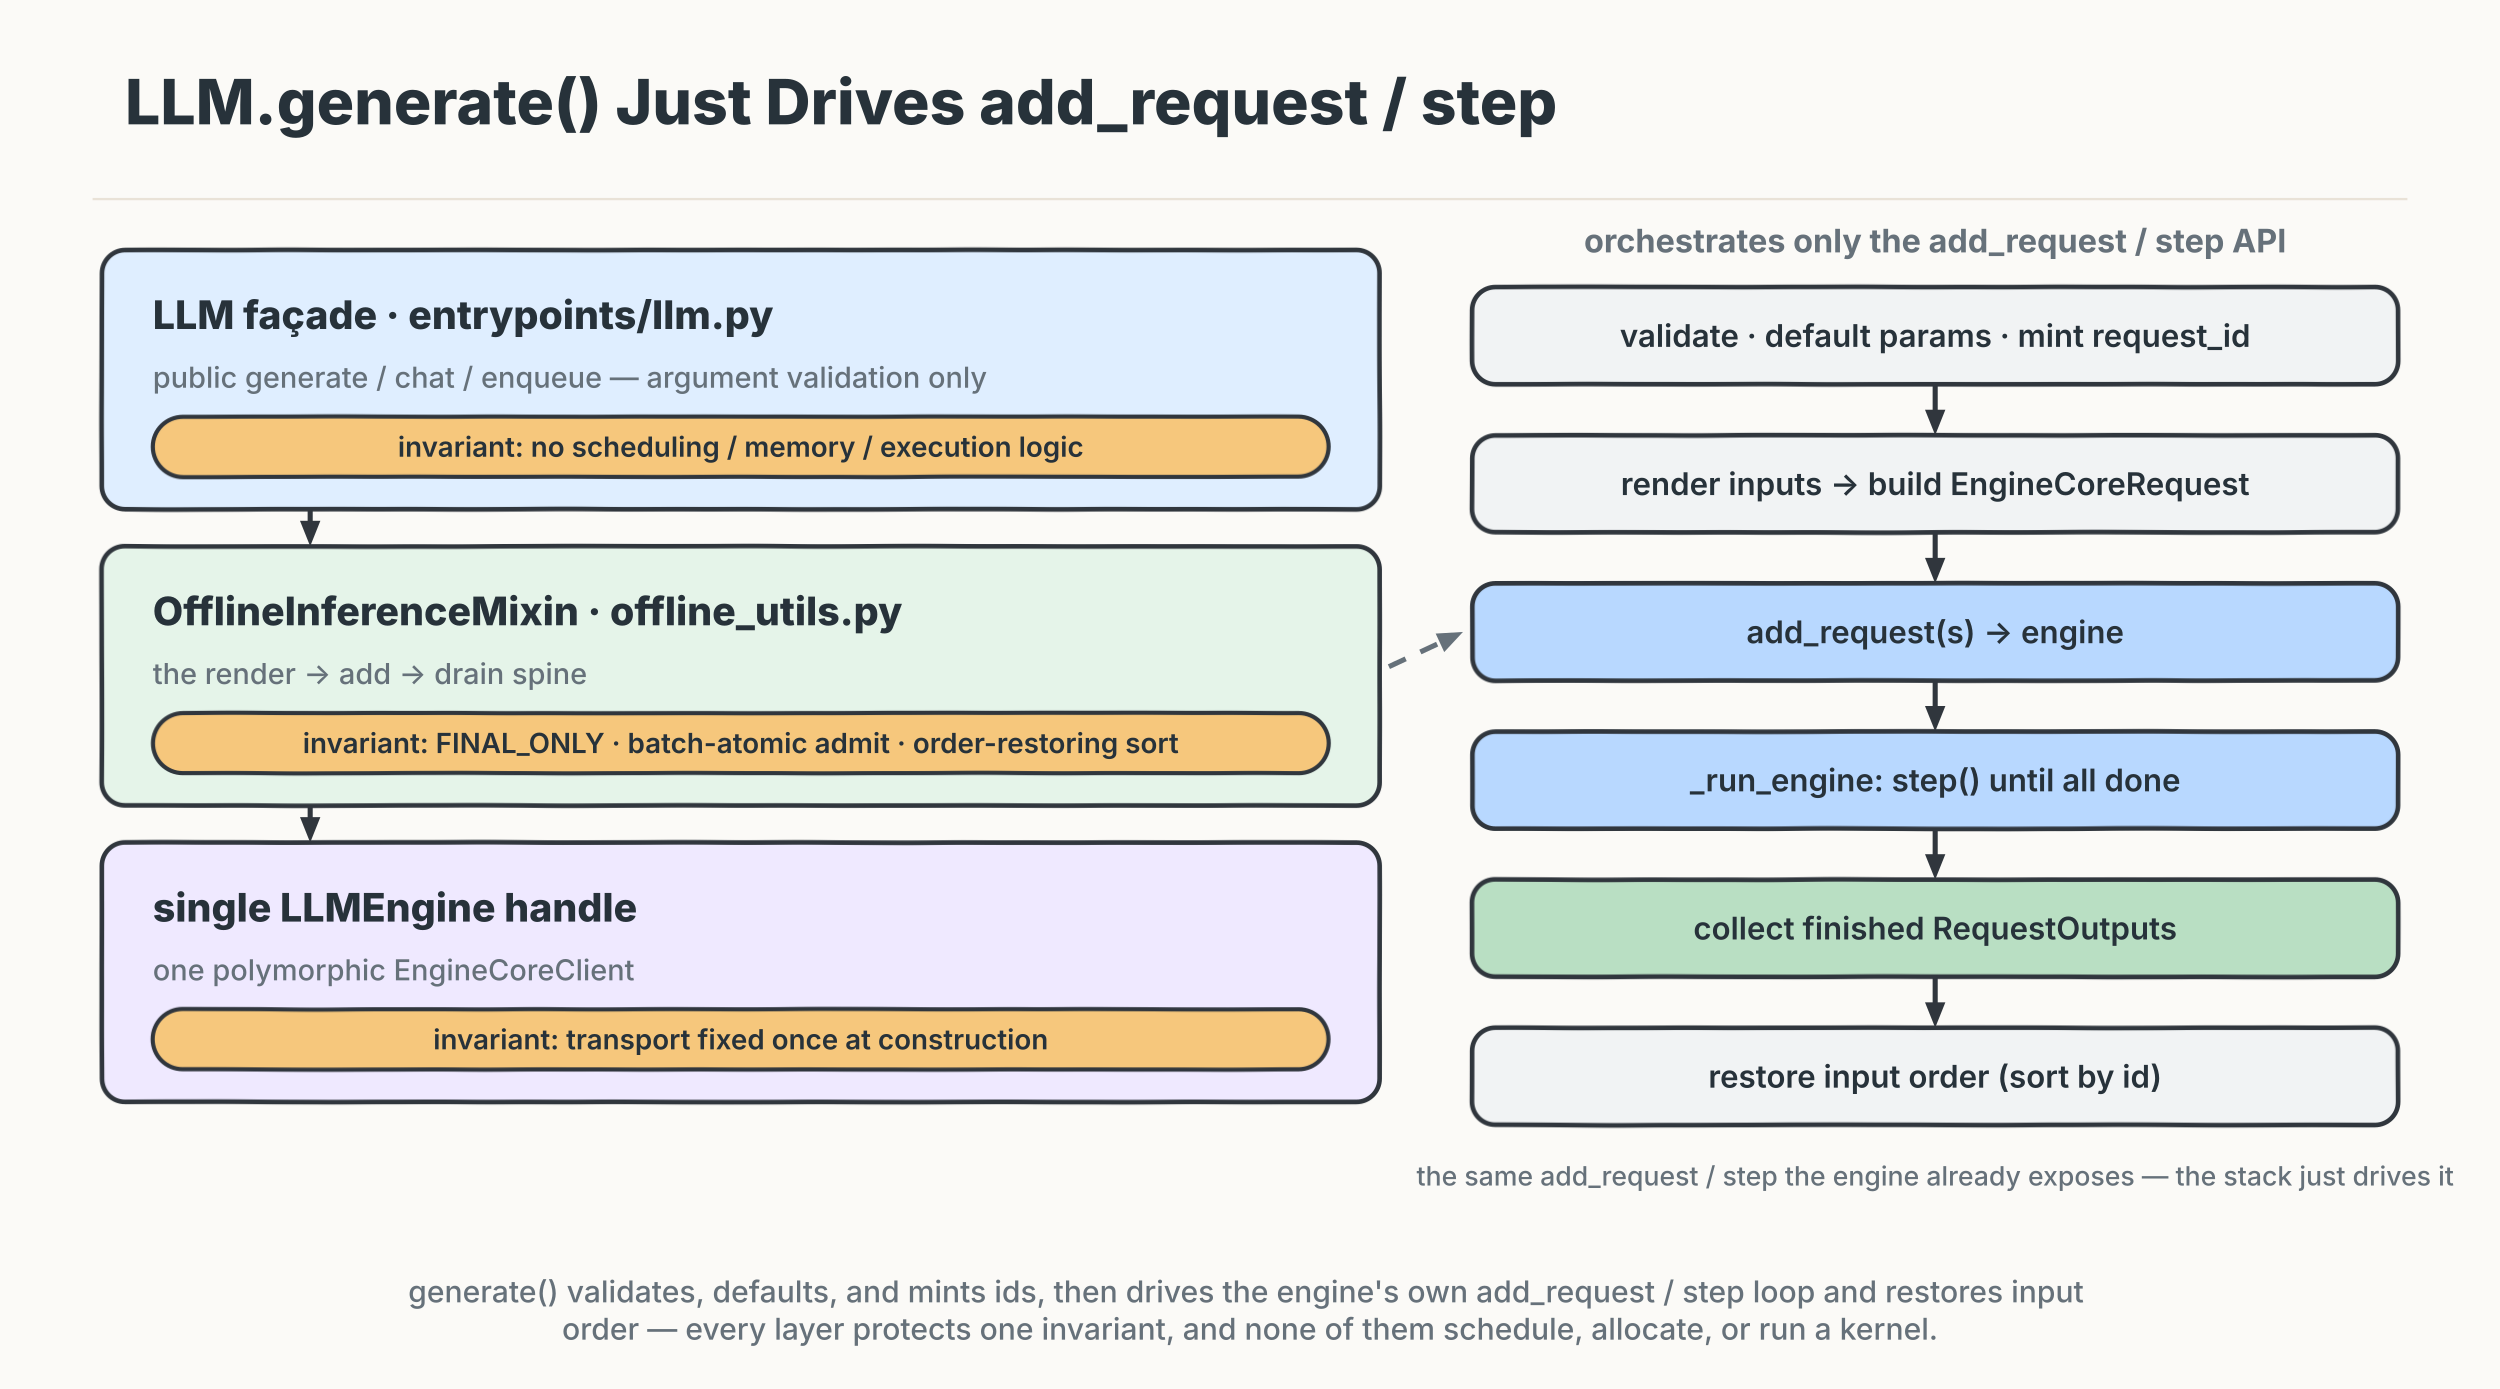
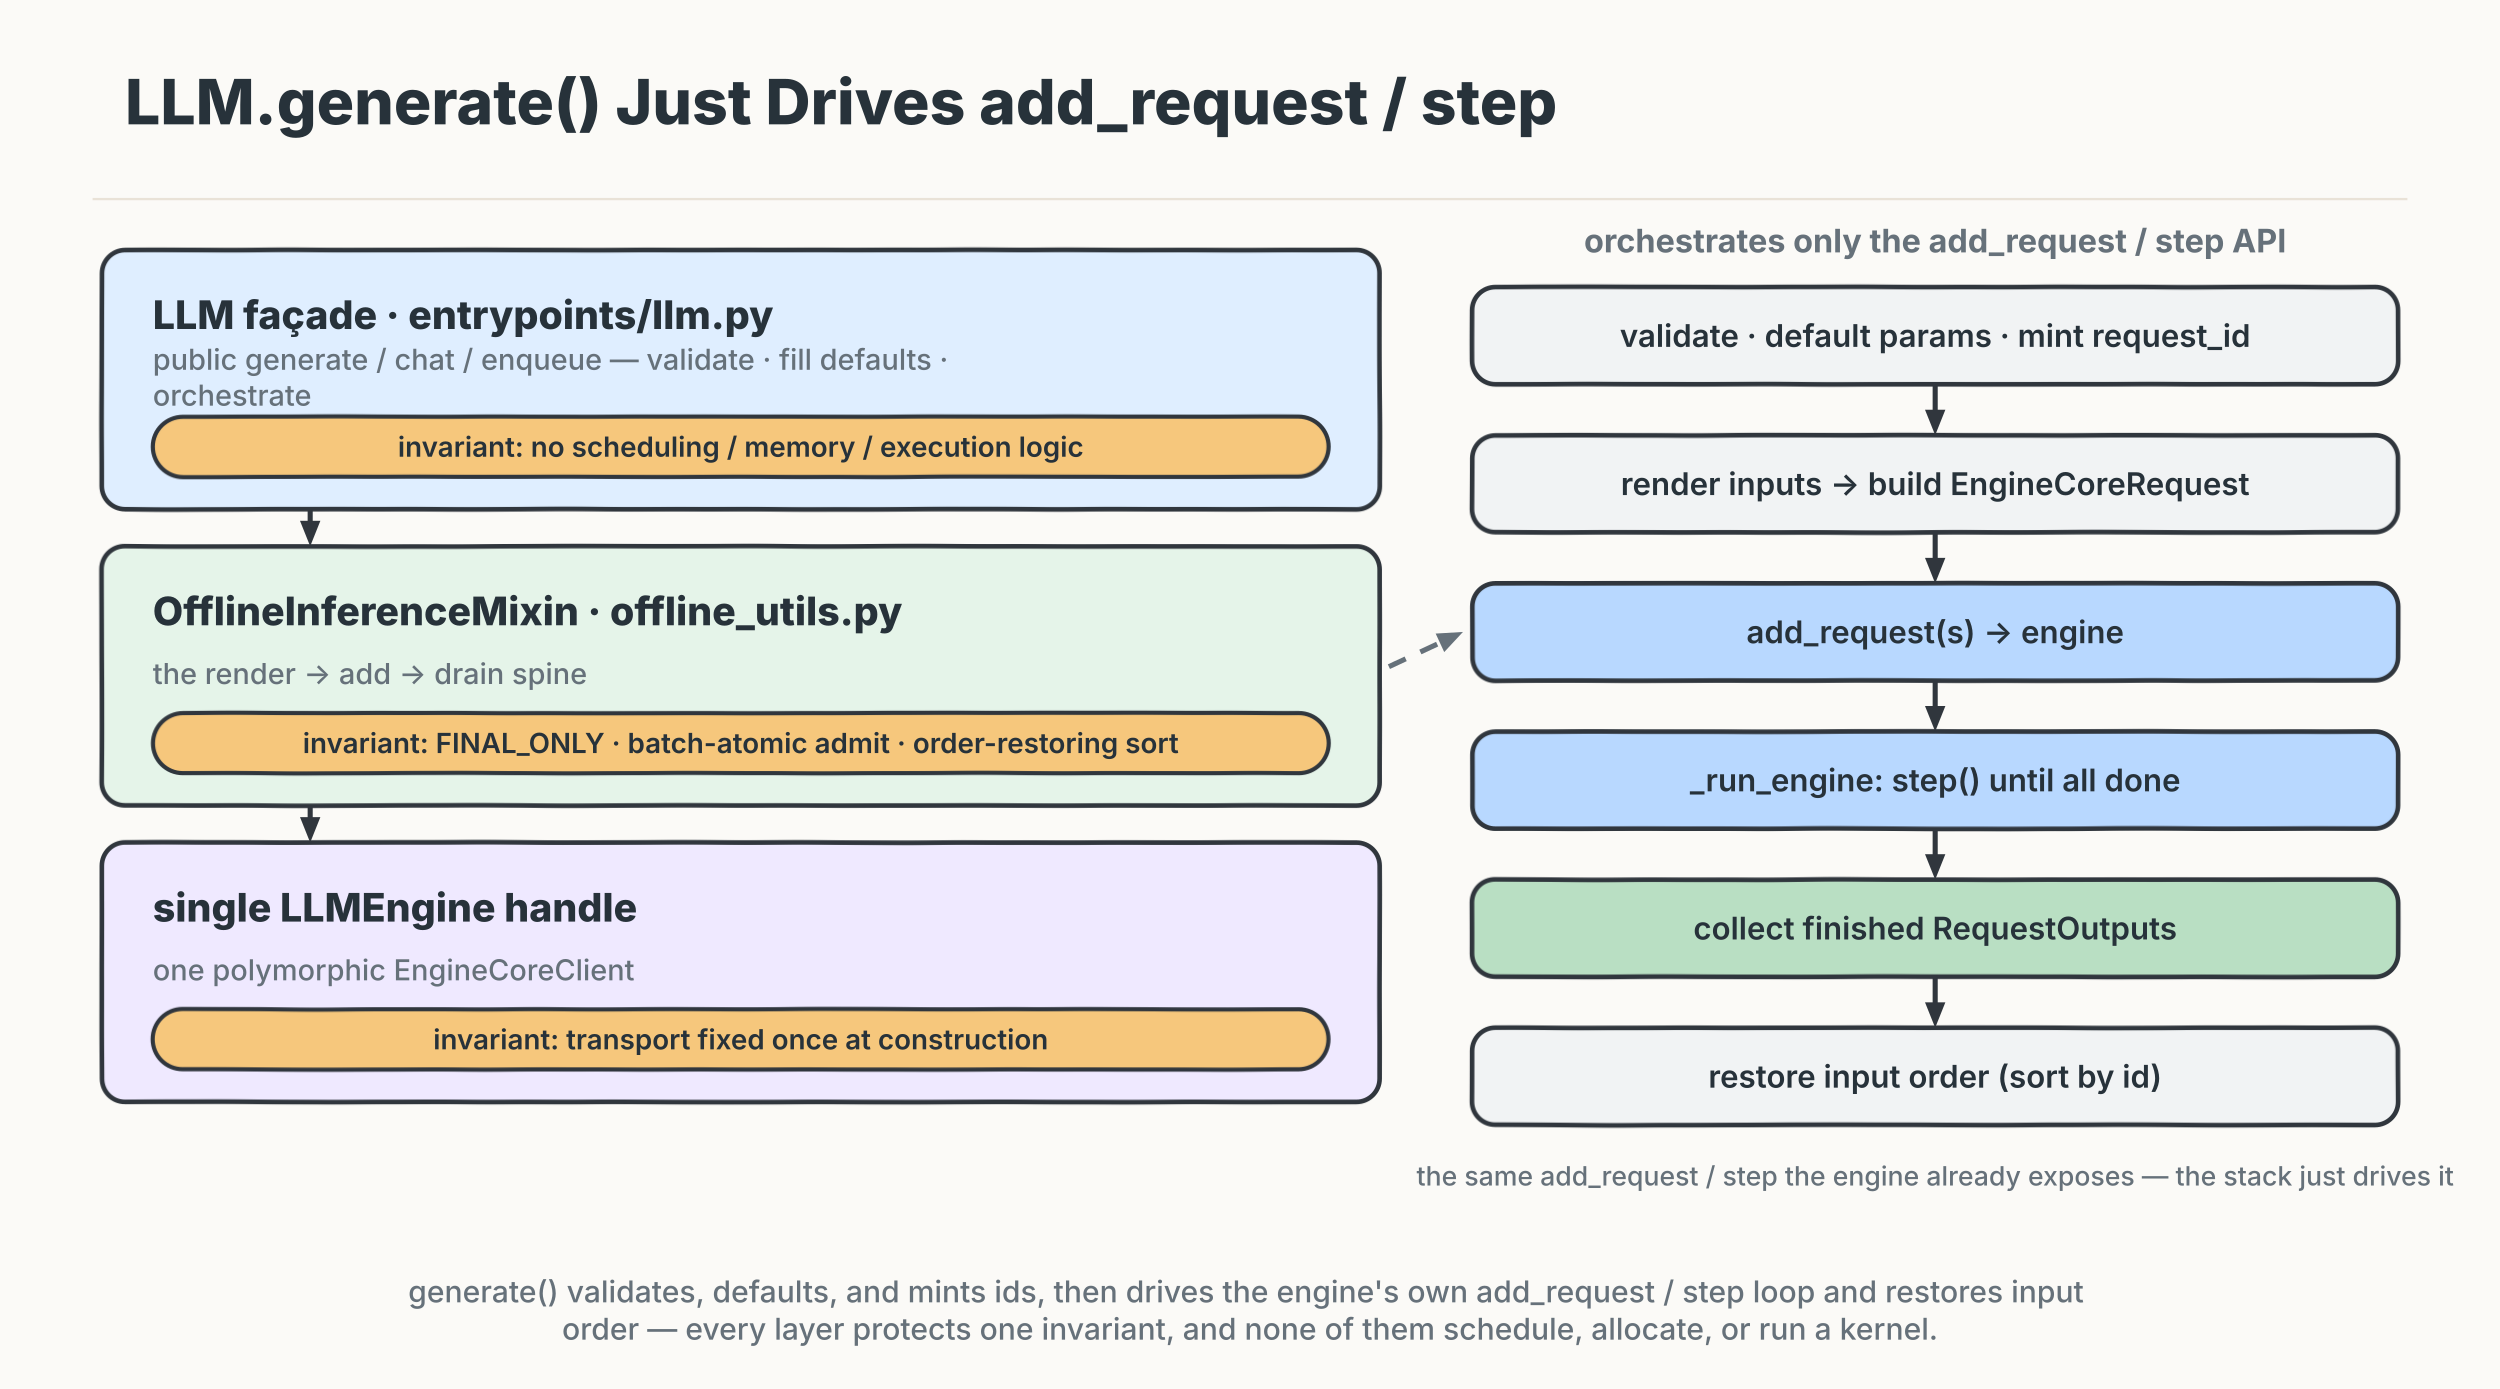
<svg xmlns="http://www.w3.org/2000/svg" width="1080" height="600" viewBox="0 0 1080 600" role="img" aria-label="LLM.generate() Just Drives add_request / step">
  <defs>
    <filter id="roughen">
      <feTurbulence type="fractalNoise" baseFrequency="0.018" numOctaves="2" seed="7" result="noise" />
      <feDisplacementMap in="SourceGraphic" in2="noise" scale="0.55" />
    </filter>
    <marker id="arrow" viewBox="0 0 12 12" refX="9.2" refY="6" markerUnits="userSpaceOnUse" markerWidth="12" markerHeight="12" orient="auto-start-reverse">
      <path d="M 1.5 2 L 11 6 L 1.5 10 z" fill="#30363d" />
    </marker>
    <style>
    text { font-family: Inter, -apple-system, BlinkMacSystemFont, "Segoe UI", "PingFang SC", "Noto Sans CJK SC", Arial, sans-serif; }
    .rough { filter: url(#roughen); }
  </style>
  </defs>
  <rect width="1080" height="600" fill="#fbfaf7" />
  <path d="M 40 86 H 1040" stroke="#e9e2d7" stroke-width="1" />
  <text x="54" y="53.72" text-anchor="start" font-size="27" font-weight="800" fill="#27323a">
    <tspan x="54" dy="0">LLM.generate() Just Drives add_request / step</tspan>
  </text>
  <rect class="rough" x="44" y="108" width="552" height="112" rx="10" fill="#dfeeff" stroke="#30363d" stroke-width="2" />
  <text x="66" y="142.12" text-anchor="start" font-size="17" font-weight="800" fill="#27323a">
    <tspan x="66" dy="0">LLM façade  ·  entrypoints/llm.py</tspan>
  </text>
-   <text x="66" y="167.5" text-anchor="start" font-size="12.5" font-weight="500" fill="#66717a">
-     <tspan x="66" dy="0">public generate / chat / enqueue — argument validation only</tspan>
+   <text x="66" y="159.75" text-anchor="start" font-size="12.5" font-weight="500" fill="#66717a">
+     <tspan x="66" dy="0">public generate / chat / enqueue — validate · fill defaults ·</tspan>
+     <tspan x="66" dy="15.5">orchestrate</tspan>
  </text>
  <rect class="rough" x="66" y="180" width="508" height="26" rx="13" fill="#f6c77c" stroke="#30363d" stroke-width="1.8" />
  <text x="320" y="197.32" text-anchor="middle" font-size="12" font-weight="600" fill="#27323a">
    <tspan x="320" dy="0">invariant: no scheduling / memory / execution logic</tspan>
  </text>
  <path d="M 134 220 L 134.0 229.0" fill="none" stroke="#30363d" stroke-width="2.2" />
  <path d="M 134 236 L 129.6 225.0 L 138.4 225.0 z" fill="#30363d" />
  <rect class="rough" x="44" y="236" width="552" height="112" rx="10" fill="#e5f4e9" stroke="#30363d" stroke-width="2" />
  <text x="66" y="270.12" text-anchor="start" font-size="17" font-weight="800" fill="#27323a">
    <tspan x="66" dy="0">OfflineInferenceMixin  ·  offline_utils.py</tspan>
  </text>
  <text x="66" y="295.5" text-anchor="start" font-size="12.5" font-weight="500" fill="#66717a">
    <tspan x="66" dy="0">the render → add → drain spine</tspan>
  </text>
  <rect class="rough" x="66" y="308" width="508" height="26" rx="13" fill="#f6c77c" stroke="#30363d" stroke-width="1.8" />
  <text x="320" y="325.32" text-anchor="middle" font-size="12" font-weight="600" fill="#27323a">
    <tspan x="320" dy="0">invariant: FINAL_ONLY · batch-atomic admit · order-restoring sort</tspan>
  </text>
  <path d="M 134 348 L 134.0 357.0" fill="none" stroke="#30363d" stroke-width="2.2" />
  <path d="M 134 364 L 129.6 353.0 L 138.4 353.0 z" fill="#30363d" />
  <rect class="rough" x="44" y="364" width="552" height="112" rx="10" fill="#efe9ff" stroke="#30363d" stroke-width="2" />
  <text x="66" y="398.12" text-anchor="start" font-size="17" font-weight="800" fill="#27323a">
    <tspan x="66" dy="0">single LLMEngine handle</tspan>
  </text>
  <text x="66" y="423.5" text-anchor="start" font-size="12.5" font-weight="500" fill="#66717a">
    <tspan x="66" dy="0">one polymorphic EngineCoreClient</tspan>
  </text>
  <rect class="rough" x="66" y="436" width="508" height="26" rx="13" fill="#f6c77c" stroke="#30363d" stroke-width="1.8" />
  <text x="320" y="453.32" text-anchor="middle" font-size="12" font-weight="600" fill="#27323a">
    <tspan x="320" dy="0">invariant: transport fixed once at construction</tspan>
  </text>
  <text x="836" y="109.04" text-anchor="middle" font-size="14" font-weight="700" fill="#66717a">
    <tspan x="836" dy="0">orchestrates only the add_request / step API</tspan>
  </text>
  <rect class="rough" x="636" y="124" width="400" height="42" rx="10" fill="#f1f3f4" stroke="#30363d" stroke-width="2" />
  <text x="836" y="149.86" text-anchor="middle" font-size="13.5" font-weight="600" fill="#27323a">
    <tspan x="836" dy="0">validate · default params · mint request_id</tspan>
  </text>
  <path d="M 836 166 L 836.0 181.0" fill="none" stroke="#30363d" stroke-width="2.2" />
  <path d="M 836 188 L 831.6 177.0 L 840.4 177.0 z" fill="#30363d" />
  <rect class="rough" x="636" y="188" width="400" height="42" rx="10" fill="#f1f3f4" stroke="#30363d" stroke-width="2" />
  <text x="836" y="213.86" text-anchor="middle" font-size="13.5" font-weight="600" fill="#27323a">
    <tspan x="836" dy="0">render inputs → build EngineCoreRequest</tspan>
  </text>
  <path d="M 836 230 L 836.0 245.0" fill="none" stroke="#30363d" stroke-width="2.2" />
  <path d="M 836 252 L 831.6 241.0 L 840.4 241.0 z" fill="#30363d" />
  <rect class="rough" x="636" y="252" width="400" height="42" rx="10" fill="#b8d8ff" stroke="#30363d" stroke-width="2" />
  <text x="836" y="277.86" text-anchor="middle" font-size="13.5" font-weight="600" fill="#27323a">
    <tspan x="836" dy="0">add_request(s) → engine</tspan>
  </text>
  <path d="M 836 294 L 836.0 309.0" fill="none" stroke="#30363d" stroke-width="2.2" />
  <path d="M 836 316 L 831.6 305.0 L 840.4 305.0 z" fill="#30363d" />
  <rect class="rough" x="636" y="316" width="400" height="42" rx="10" fill="#b8d8ff" stroke="#30363d" stroke-width="2" />
  <text x="836" y="341.86" text-anchor="middle" font-size="13.5" font-weight="600" fill="#27323a">
    <tspan x="836" dy="0">_run_engine: step() until all done</tspan>
  </text>
  <path d="M 836 358 L 836.0 373.0" fill="none" stroke="#30363d" stroke-width="2.2" />
  <path d="M 836 380 L 831.6 369.0 L 840.4 369.0 z" fill="#30363d" />
  <rect class="rough" x="636" y="380" width="400" height="42" rx="10" fill="#b9dfc3" stroke="#30363d" stroke-width="2" />
  <text x="836" y="405.86" text-anchor="middle" font-size="13.5" font-weight="600" fill="#27323a">
    <tspan x="836" dy="0">collect finished RequestOutputs</tspan>
  </text>
  <path d="M 836 422 L 836.0 437.0" fill="none" stroke="#30363d" stroke-width="2.2" />
  <path d="M 836 444 L 831.6 433.0 L 840.4 433.0 z" fill="#30363d" />
  <rect class="rough" x="636" y="444" width="400" height="42" rx="10" fill="#f1f3f4" stroke="#30363d" stroke-width="2" />
  <text x="836" y="469.86" text-anchor="middle" font-size="13.5" font-weight="600" fill="#27323a">
    <tspan x="836" dy="0">restore input order (sort by id)</tspan>
  </text>
  <path d="M 600 288 L 625.7 276.0" fill="none" stroke="#66717a" stroke-width="2.2" stroke-dasharray="8 7" />
  <path d="M 632 273 L 623.9 281.7 L 620.2 273.7 z" fill="#66717a" />
  <text x="836" y="512.14" text-anchor="middle" font-size="11.5" font-weight="500" fill="#66717a">
    <tspan x="836" dy="0">the same add_request / step the engine already exposes — the stack just drives it</tspan>
  </text>
  <text x="540" y="562.62" text-anchor="middle" font-size="13" font-weight="500" fill="#66717a">
    <tspan x="540" dy="0">generate() validates, defaults, and mints ids, then drives the engine's own add_request / step loop and restores input</tspan>
    <tspan x="540" dy="16.12">order — every layer protects one invariant, and none of them schedule, allocate, or run a kernel.</tspan>
  </text>
</svg>
